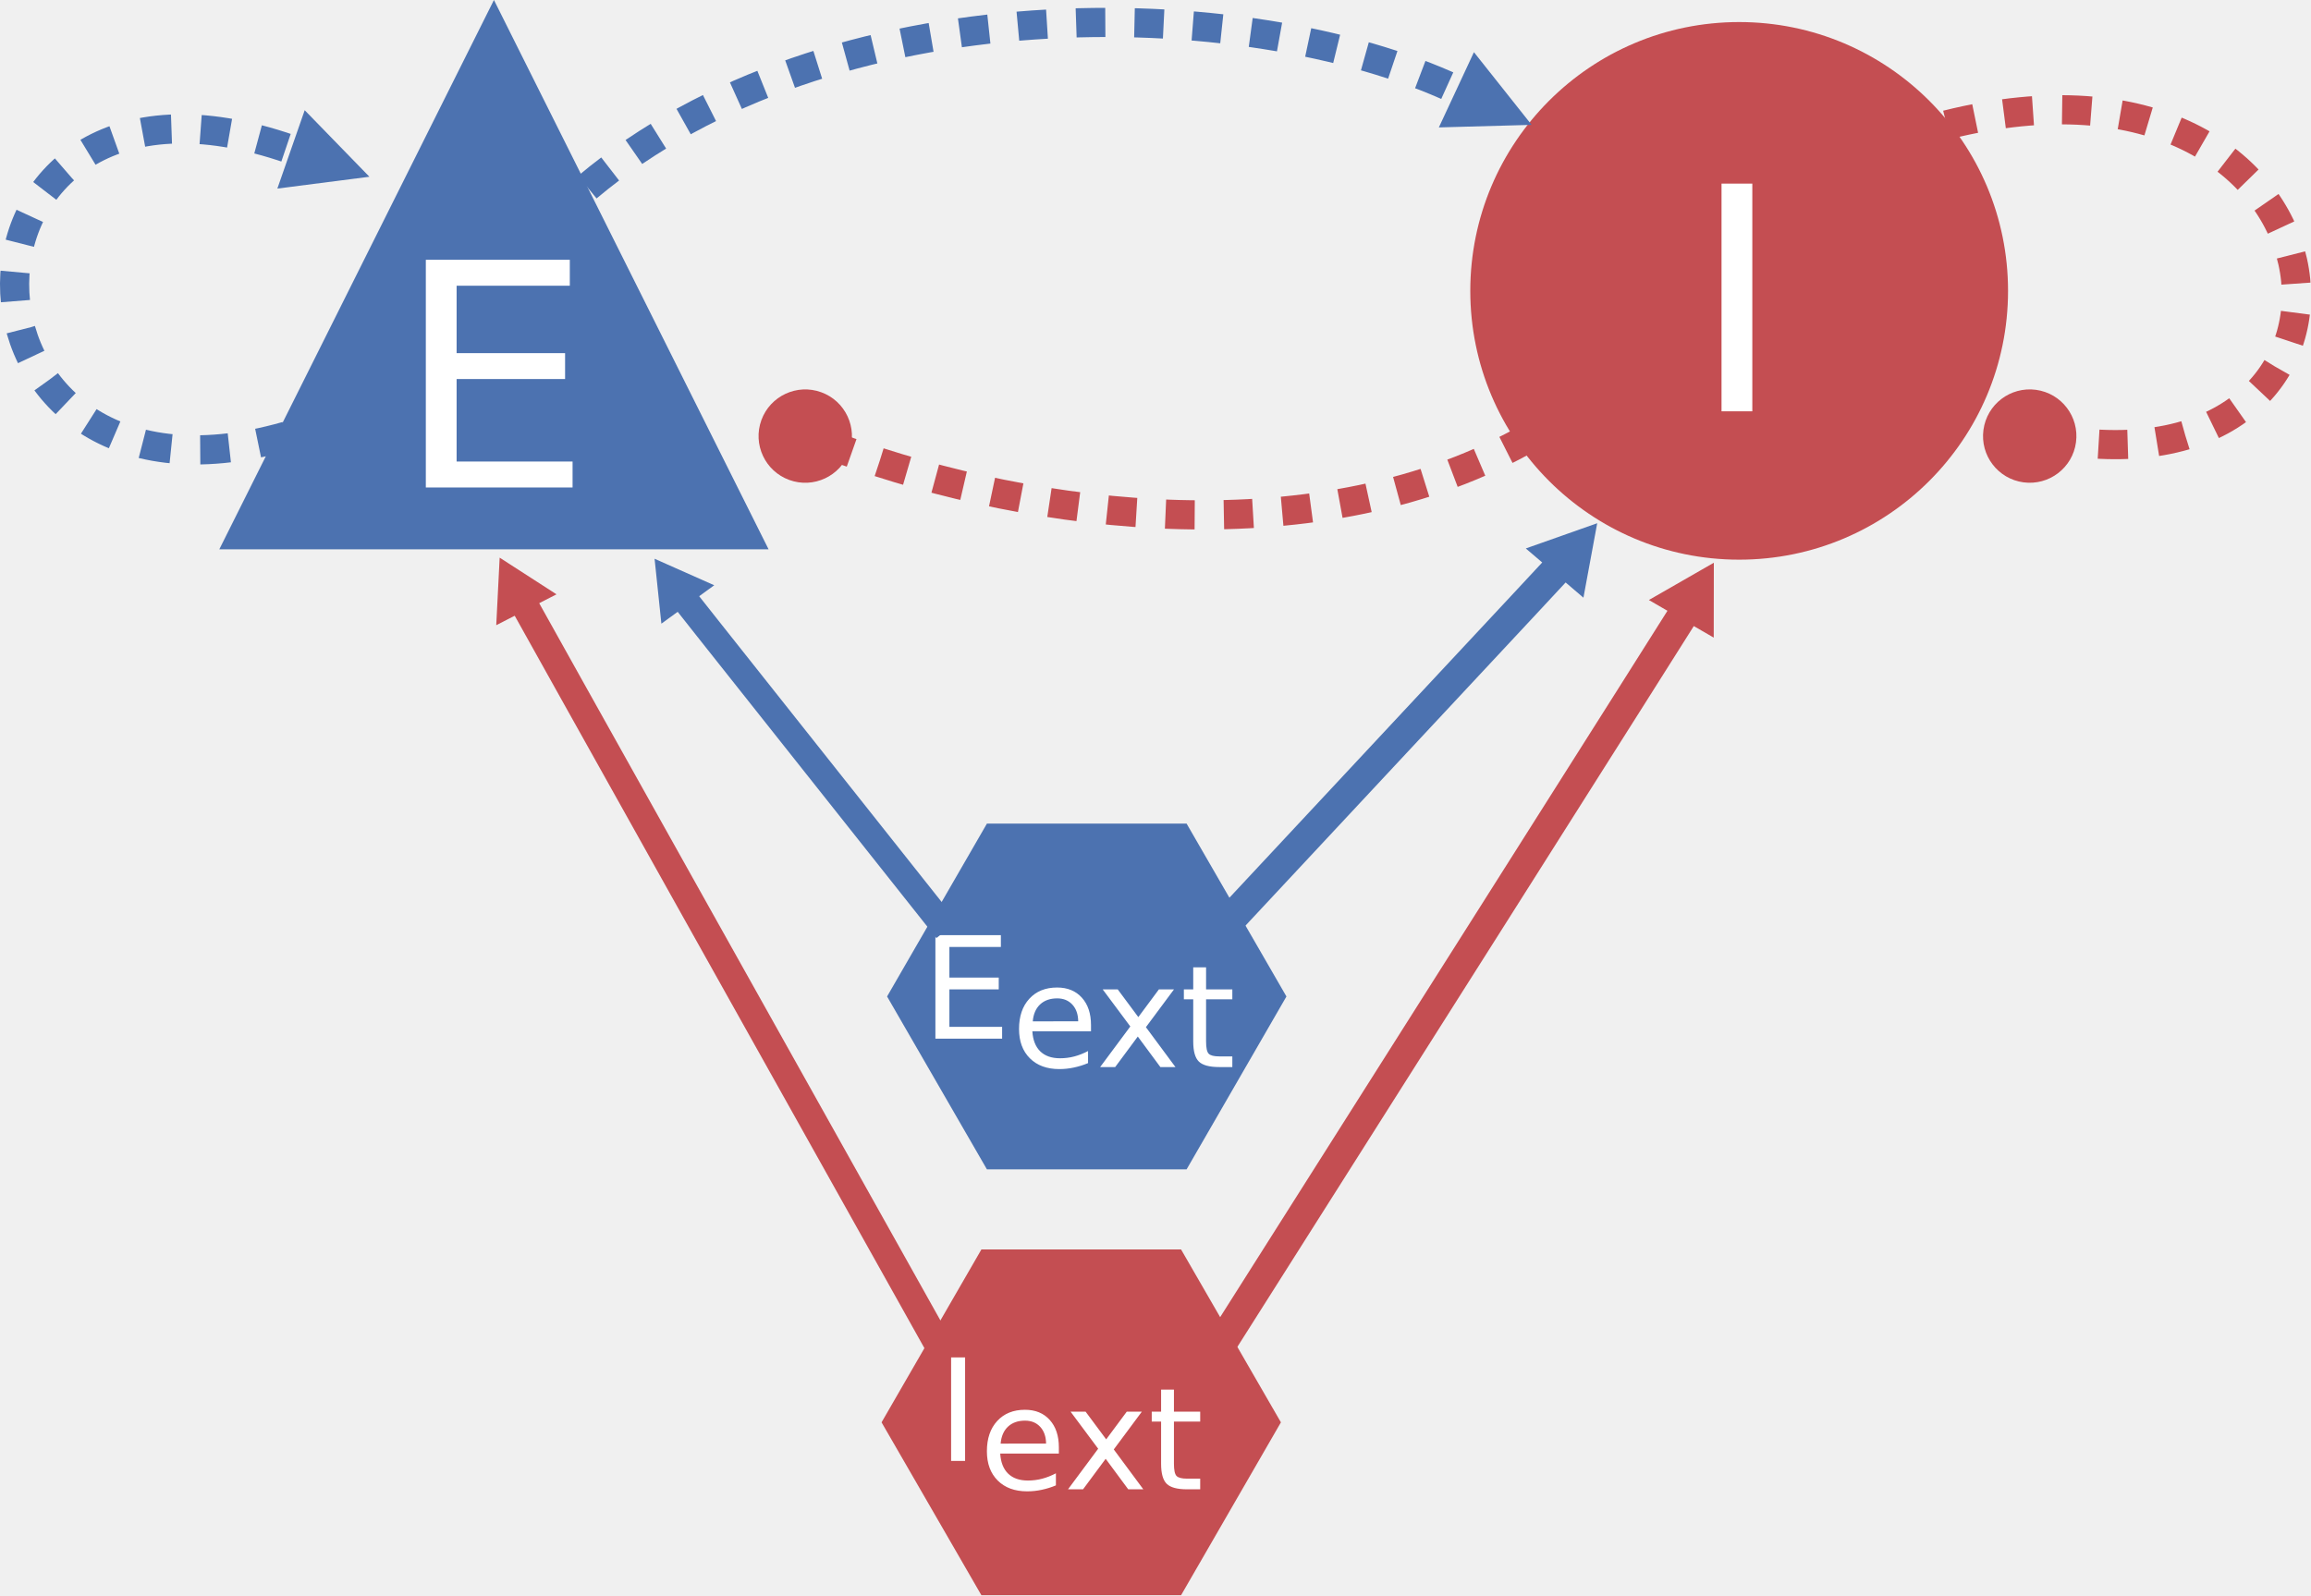
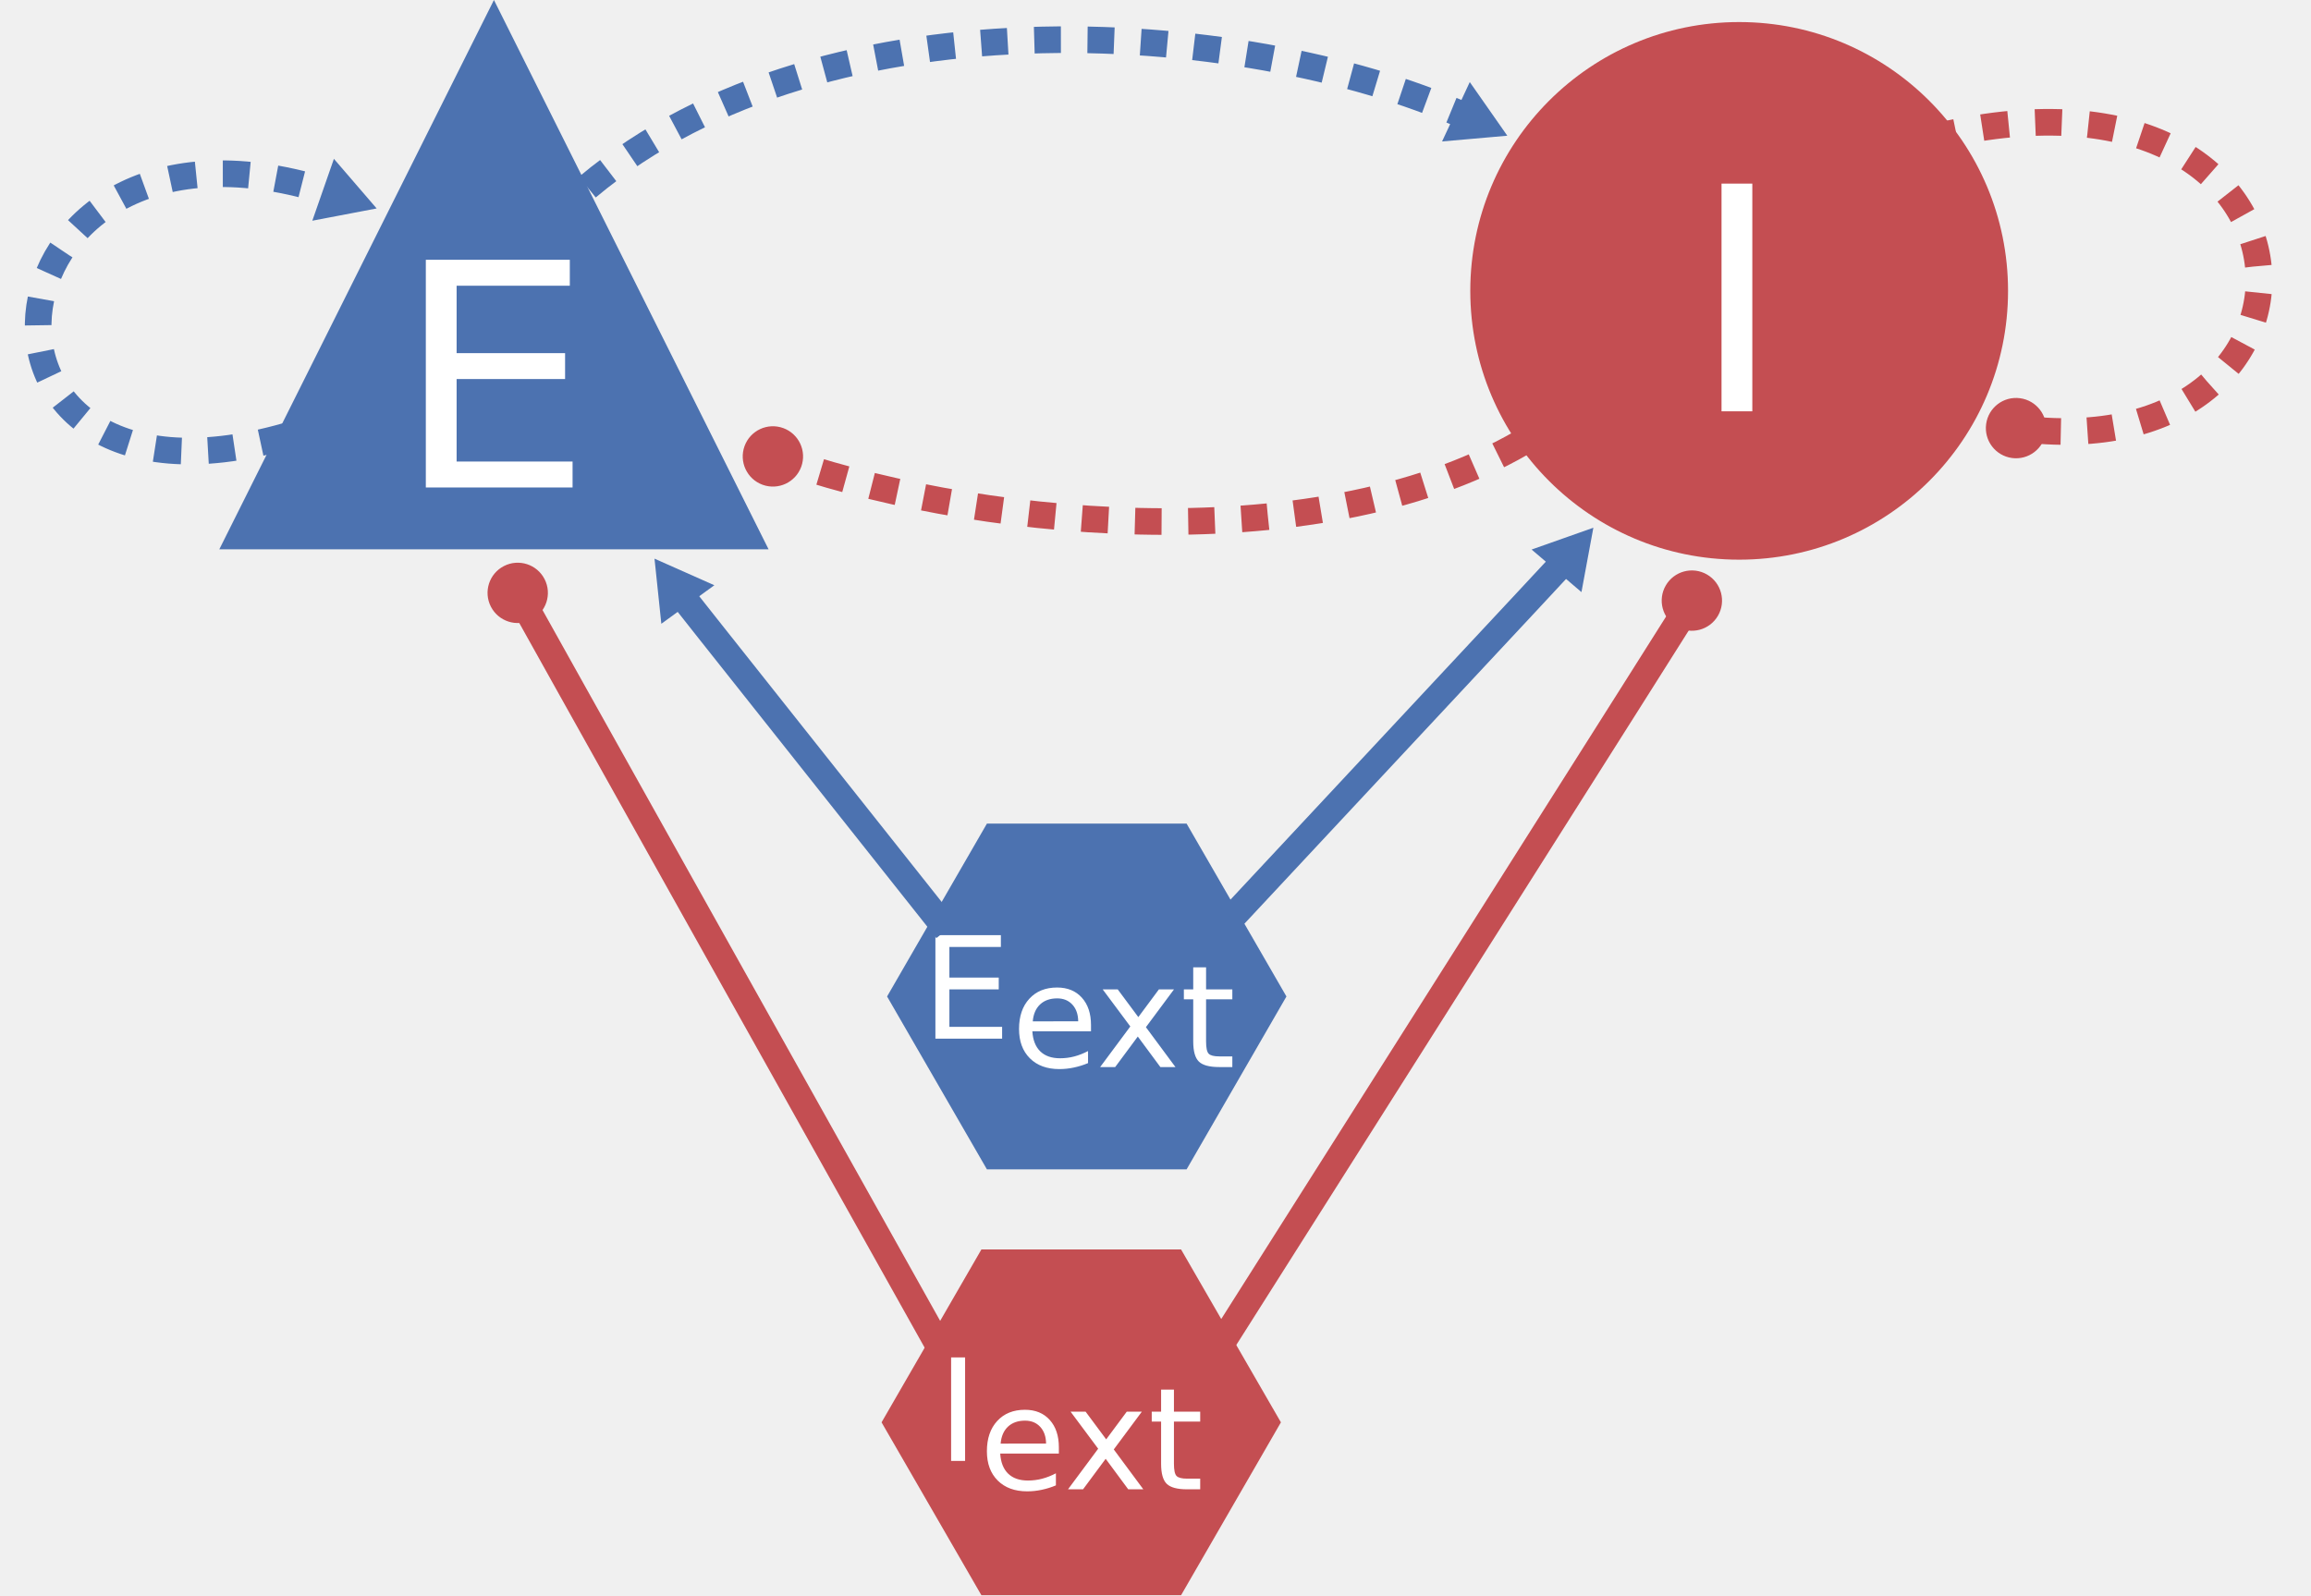
<svg xmlns="http://www.w3.org/2000/svg" viewBox="0 0 86.803 59.934" height="59.934" width="86.803" xml:space="preserve" version="1.1" id="svg2">
  <defs id="defs6">
+     <marker style="overflow:visible" id="marker2005" refX="0.0" refY="0.0" orient="auto">
+       <path transform="scale(0.2) translate(7.4, 1)" style="fill-rule:evenodd;stroke:#c44e52;stroke-width:1pt;stroke-opacity:1;fill:#c44e52;fill-opacity:1" d="M -2.5,-1.0 C -2.5,1.76 -4.74,4.0 -7.5,4.0 C -10.26,4.0 -12.5,1.76 -12.5,-1.0 C -12.5,-3.76 -10.26,-6.0 -7.5,-6.0 C -4.74,-6.0 -2.5,-3.76 -2.5,-1.0 z " id="path2003" />
+     </marker>
+     <marker style="overflow:visible" id="marker1797" refX="0" refY="0" orient="auto">
+       <path transform="scale(0.2)" style="fill:#4c72b0;fill-opacity:1;fill-rule:evenodd;stroke:#4c72b0;stroke-width:1pt;stroke-opacity:1" d="M 5.77,0 -2.88,5 V -5 Z" id="path1795" />
+     </marker>
+     <marker orient="auto" refY="0.0" refX="0.0" id="marker1721" style="overflow:visible">
+       <path id="path1719" d="M -2.5,-1.0 C -2.5,1.76 -4.74,4.0 -7.5,4.0 C -10.26,4.0 -12.5,1.76 -12.5,-1.0 C -12.5,-3.76 -10.26,-6.0 -7.5,-6.0 C -4.74,-6.0 -2.5,-3.76 -2.5,-1.0 z " style="fill-rule:evenodd;stroke:#c44e52;stroke-width:1pt;stroke-opacity:1;fill:#c44e52;fill-opacity:1" transform="scale(0.2) translate(7.4, 1)" />
+     </marker>
+     <marker style="overflow:visible" id="marker1387" refX="0.0" refY="0.0" orient="auto">
+       <path transform="scale(0.2) translate(7.4, 1)" style="fill-rule:evenodd;stroke:#c44e52;stroke-width:1pt;stroke-opacity:1;fill:#c44e52;fill-opacity:1" d="M -2.5,-1.0 C -2.5,1.76 -4.74,4.0 -7.5,4.0 C -10.26,4.0 -12.5,1.76 -12.5,-1.0 C -12.5,-3.76 -10.26,-6.0 -7.5,-6.0 C -4.74,-6.0 -2.5,-3.76 -2.5,-1.0 z " id="path1385" />
+     </marker>
+     <marker style="overflow:visible" id="marker1233" refX="0" refY="0" orient="auto">
+       <path transform="scale(0.2)" style="fill:#4c72b0;fill-opacity:1;fill-rule:evenodd;stroke:#4c72b0;stroke-width:1pt;stroke-opacity:1" d="M 5.77,0 -2.88,5 V -5 Z" id="path1231" />
+     </marker>
+     <marker orient="auto" refY="0.0" refX="0.0" id="DotS" style="overflow:visible">
+       <path id="path974" d="M -2.5,-1.0 C -2.5,1.76 -4.74,4.0 -7.5,4.0 C -10.26,4.0 -12.5,1.76 -12.5,-1.0 C -12.5,-3.76 -10.26,-6.0 -7.5,-6.0 C -4.74,-6.0 -2.5,-3.76 -2.5,-1.0 z " style="fill-rule:evenodd;stroke:#c44e52;stroke-width:1pt;stroke-opacity:1;fill:#c44e52;fill-opacity:1" transform="scale(0.2) translate(7.4, 1)" />
+     </marker>
    <marker orient="auto" refY="0" refX="0" id="TriangleOutS" style="overflow:visible">
      <path id="path1098" d="M 5.77,0 -2.88,5 V -5 Z" style="fill:#4c72b0;fill-opacity:1;fill-rule:evenodd;stroke:#4c72b0;stroke-width:1pt;stroke-opacity:1" transform="scale(0.2)" />
    </marker>
    <marker orient="auto" refY="0" refX="0" id="TriangleOutL" style="overflow:visible">
      <path id="path1092" d="M 5.77,0 -2.88,5 V -5 Z" style="fill:#000000;fill-opacity:1;fill-rule:evenodd;stroke:#000000;stroke-width:1pt;stroke-opacity:1" transform="scale(0.8)" />
    </marker>
    <clipPath id="clipPath58" clipPathUnits="userSpaceOnUse">
      <path id="path60" d="m 368.504,284.879 h 68.551 L 368.504,422.027 299.953,284.879 Z" />
    </clipPath>
    <clipPath id="clipPath670" clipPathUnits="userSpaceOnUse">
      <path id="path672" d="m 368.504,568.344 h 68.551 L 368.504,705.492 299.953,568.344 Z" />
    </clipPath>
    <clipPath id="clipPath1282" clipPathUnits="userSpaceOnUse">
      <path id="path1284" d="m 368.504,851.809 h 68.551 L 368.504,988.957 299.953,851.809 Z" />
    </clipPath>
    <clipPath id="clipPath1894" clipPathUnits="userSpaceOnUse">
      <path id="path1896" d="m 368.504,1135.27 h 68.551 l -68.551,137.15 -68.551,-137.15 z" />
    </clipPath>
    <clipPath id="clipPath2506" clipPathUnits="userSpaceOnUse">
      <path id="path2508" d="m 778.109,351.496 v 0 c 0,38.356 -31.093,69.449 -69.449,69.449 -38.355,0 -69.449,-31.093 -69.449,-69.449 0,-38.355 31.094,-69.449 69.449,-69.449 38.356,0 69.449,31.094 69.449,69.449 z" />
    </clipPath>
    <clipPath id="clipPath3118" clipPathUnits="userSpaceOnUse">
      <path id="path3120" d="m 778.109,634.961 v 0 c 0,38.355 -31.093,69.449 -69.449,69.449 -38.355,0 -69.449,-31.094 -69.449,-69.449 0,-38.356 31.094,-69.449 69.449,-69.449 38.356,0 69.449,31.093 69.449,69.449 z" />
    </clipPath>
    <clipPath id="clipPath3730" clipPathUnits="userSpaceOnUse">
      <path id="path3732" d="m 778.109,918.426 v 0 c 0,38.355 -31.093,69.449 -69.449,69.449 -38.355,0 -69.449,-31.094 -69.449,-69.449 0,-38.356 31.094,-69.449 69.449,-69.449 38.356,0 69.449,31.093 69.449,69.449 z" />
    </clipPath>
    <clipPath id="clipPath4342" clipPathUnits="userSpaceOnUse">
      <path id="path4344" d="m 778.109,1201.89 v 0 c 0,38.36 -31.093,69.45 -69.449,69.45 -38.355,0 -69.449,-31.09 -69.449,-69.45 0,-38.35 31.094,-69.45 69.449,-69.45 38.356,0 69.449,31.1 69.449,69.45 z" />
    </clipPath>
    <marker orient="auto" refY="0" refX="0" id="TriangleOutS-9" style="overflow:visible">
      <path id="path1098-3" d="M 5.77,0 -2.88,5 V -5 Z" style="fill:#4c72b0;fill-opacity:1;fill-rule:evenodd;stroke:#4c72b0;stroke-width:1pt;stroke-opacity:1" transform="scale(0.2)" />
    </marker>
    <marker orient="auto" refY="0" refX="0" id="TriangleOutS-0" style="overflow:visible">
      <path id="path1098-6" d="M 5.77,0 -2.88,5 V -5 Z" style="fill:#c44e52;fill-opacity:1;fill-rule:evenodd;stroke:#c44e52;stroke-width:1pt;stroke-opacity:1" transform="scale(0.2)" />
    </marker>
    <marker orient="auto" refY="0" refX="0" id="TriangleOutS-0-6" style="overflow:visible">
      <path id="path1098-6-1" d="M 5.77,0 -2.88,5 V -5 Z" style="fill:#c44e52;fill-opacity:1;fill-rule:evenodd;stroke:#c44e52;stroke-width:1pt;stroke-opacity:1" transform="scale(0.2)" />
    </marker>
  </defs>
  <g transform="matrix(1.25,0,0,-1.25,-25.25111,161.8165)" id="g10">
    <g transform="scale(0.1)" id="g12">
      <path id="path2500" style="fill:#4c72b0;fill-opacity:1;stroke:#4c72b0;stroke-width:8.8;stroke-linecap:butt;stroke-linejoin:miter;stroke-miterlimit:10;stroke-dasharray:none;stroke-opacity:1" d="m 350.432,1133.826 h 75.406 l -75.406,150.865 -75.406,-150.865 z" />
      <path id="path4948" style="fill:#c44e52;fill-opacity:1;stroke:#c44e52;stroke-width:8.8;stroke-linecap:butt;stroke-linejoin:miter;stroke-miterlimit:10;stroke-dasharray:none;stroke-opacity:1" d="m 800.998,1207.108 v 0 c 0,42.196 -34.202,76.395 -76.394,76.395 -42.191,0 -76.394,-34.199 -76.394,-76.395 0,-42.185 34.203,-76.395 76.394,-76.395 42.192,0 76.394,34.21 76.394,76.395 z" />
-       <path id="path5012" style="fill:#4c72b0;fill-opacity:1;fill-rule:nonzero;stroke:none;stroke-width:1.1" d="m 285.352,1237.853 27.658,3.553 -19.442,19.998 -4.109,-11.781" />
-       <path id="path5014" style="fill:none;stroke:#4c72b0;stroke-width:8.767;stroke-linecap:butt;stroke-linejoin:miter;stroke-miterlimit:10;stroke-dasharray:8.767, 8.767;stroke-dashoffset:0;stroke-opacity:1" d="m 288.072,1163.46 c -109.136,-31.185 -109.136,124.718 1.387,86.163" />
-       <path id="path5028" style="fill:#c44e52;fill-opacity:1;fill-rule:nonzero;stroke:none;stroke-width:1.1" d="m 810.034,1149.556 c 7.679,-1.034 14.747,4.345 15.783,12.023 1.035,7.678 -4.348,14.751 -12.027,15.785 -7.678,1.034 -14.747,-4.356 -15.782,-12.034 -1.036,-7.678 4.348,-14.74 12.026,-15.774" />
-       <path id="path5030" style="fill:none;stroke:#c44e52;stroke-width:8.767;stroke-linecap:butt;stroke-linejoin:miter;stroke-miterlimit:10;stroke-dasharray:8.767, 8.767;stroke-dashoffset:0;stroke-opacity:1" d="m 786.965,1257.004 c 124.729,31.174 140.314,-109.142 36.677,-95.128" />
-       <path id="path5056" style="fill:#4c72b0;fill-opacity:1;fill-rule:nonzero;stroke:none;stroke-width:1.1" d="m 634.365,1256.234 27.878,0.77 -17.338,21.846 -5.268,-11.308" />
-       <path id="path5058" style="fill:none;stroke:#4c72b0;stroke-width:8.767;stroke-linecap:butt;stroke-linejoin:miter;stroke-miterlimit:10;stroke-dasharray:8.767, 8.767;stroke-dashoffset:0;stroke-opacity:1" d="m 378.496,1238.282 c 72.973,61.237 197.41,58.982 261.142,29.26" />
-       <path id="path5060" style="fill:#c44e52;fill-opacity:1;fill-rule:nonzero;stroke:none;stroke-width:1.1" d="m 439.18,1150.271 c 7.279,-2.651 15.335,1.111 17.982,8.382 2.648,7.282 -1.109,15.345 -8.387,17.985 -7.279,2.651 -15.335,-1.111 -17.982,-8.382 -2.648,-7.282 1.108,-15.334 8.387,-17.985" />
-       <path id="path5062" style="fill:none;stroke:#c44e52;stroke-width:8.768;stroke-linecap:butt;stroke-linejoin:miter;stroke-miterlimit:10;stroke-dasharray:8.768, 8.768;stroke-dashoffset:0;stroke-opacity:1" d="m 662.244,1163.46 c -63.324,-36.564 -149.557,-25.014 -207.14,-4.059" />
+       <path id="path5014" style="fill:none;stroke:#4c72b0;stroke-width:8;stroke-linecap:butt;stroke-linejoin:miter;stroke-miterlimit:6;stroke-dasharray:8,8;stroke-dashoffset:0;stroke-opacity:1;marker-end:url(#marker1233)" d="m 288.072,1163.46 c -109.136,-31.185 -94.136,110.718 16.387,72.163" />
+       <path id="path5030" style="fill:none;stroke:#c44e52;stroke-width:8;stroke-linecap:butt;stroke-linejoin:miter;stroke-miterlimit:6;stroke-dasharray:8,8;stroke-dashoffset:0;stroke-opacity:1;marker-end:url(#marker1387)" d="m 781.965,1253.004 c 124.729,31.174 129.314,-101.142 25.677,-87.128" />
+       <path id="path5058" style="fill:none;stroke:#4c72b0;stroke-width:8;stroke-linecap:butt;stroke-linejoin:miter;stroke-miterlimit:6;stroke-dasharray:8,8;stroke-dashoffset:0;stroke-opacity:1;marker-end:url(#marker1797)" d="m 378.496,1238.282 c 72.973,61.237 202.41,49.982 266.142,20.26" />
+       <path id="path5062" style="fill:none;stroke:#c44e52;stroke-width:8;stroke-linecap:butt;stroke-linejoin:miter;stroke-miterlimit:6;stroke-dasharray:8,8;stroke-dashoffset:0;stroke-opacity:1;marker-end:url(#marker2005)" d="m 659.244,1161.46 c -63.324,-36.564 -167.557,-25.014 -225.14,-4.059" />
      <text xml:space="preserve" style="font-style:normal;font-variant:normal;font-weight:normal;font-stretch:normal;font-size:70.4px;line-height:125%;font-family:Arial;-inkscape-font-specification:Arial;letter-spacing:0px;word-spacing:0px;fill:#000000;fill-opacity:1;stroke:none;stroke-width:8.8px;stroke-linecap:butt;stroke-linejoin:miter;stroke-opacity:1" x="320.748" y="-1148.011" id="text1451" transform="scale(1,-1)">
        <tspan id="tspan1449" x="320.748" y="-1148.011" style="font-style:normal;font-variant:normal;font-weight:normal;font-stretch:normal;font-size:93.867px;font-family:'DejaVu Sans';-inkscape-font-specification:'DejaVu Sans';fill:#ffffff;fill-opacity:1;stroke-width:8.8px">E</tspan>
      </text>
      <text xml:space="preserve" style="font-style:normal;font-variant:normal;font-weight:normal;font-stretch:normal;font-size:70.4px;line-height:125%;font-family:Arial;-inkscape-font-specification:Arial;letter-spacing:0px;word-spacing:0px;fill:#000000;fill-opacity:1;stroke:none;stroke-width:8.8px;stroke-linecap:butt;stroke-linejoin:miter;stroke-opacity:1" x="710.087" y="-1170.906" id="text1451-3" transform="scale(1,-1)">
        <tspan id="tspan1449-6" x="710.087" y="-1170.906" style="font-style:normal;font-variant:normal;font-weight:normal;font-stretch:normal;font-size:93.867px;font-family:'DejaVu Sans';-inkscape-font-specification:'DejaVu Sans';fill:#ffffff;fill-opacity:1;stroke-width:8.8px">I</tspan>
      </text>
      <path style="opacity:1;vector-effect:none;fill:#4c72b0;fill-opacity:1;stroke:none;stroke-width:6.513;stroke-linecap:butt;stroke-linejoin:miter;stroke-miterlimit:4;stroke-dasharray:19.54, 6.513;stroke-dashoffset:0;stroke-opacity:0.392" id="path877" d="m 558.565,-943.059 -60,-1e-5 -30,-51.962 30,-51.962 60,0 30,51.962 z" transform="scale(1,-1)" />
      <text xml:space="preserve" style="font-style:normal;font-variant:normal;font-weight:normal;font-stretch:normal;font-size:42.667px;line-height:125%;font-family:Arial;-inkscape-font-specification:Arial;letter-spacing:0px;word-spacing:0px;fill:#000000;fill-opacity:1;stroke:none;stroke-width:8.8px;stroke-linecap:butt;stroke-linejoin:miter;stroke-opacity:1" x="478.897" y="-982.344" id="text1451-6" transform="scale(1,-1)">
        <tspan id="tspan1449-7" x="478.897" y="-982.344" style="font-style:normal;font-variant:normal;font-weight:normal;font-stretch:normal;font-size:42.667px;font-family:'DejaVu Sans';-inkscape-font-specification:'DejaVu Sans';fill:#ffffff;fill-opacity:1;stroke-width:8.8px">E<tspan style="font-size:42.667px;baseline-shift:sub" id="tspan921">ext</tspan>
        </tspan>
      </text>
      <path style="opacity:1;vector-effect:none;fill:#c44e52;fill-opacity:1;stroke:none;stroke-width:8.768;stroke-linecap:butt;stroke-linejoin:miter;stroke-miterlimit:2;stroke-dasharray:none;stroke-dashoffset:0;stroke-opacity:0.392" id="path877-5" d="m 556.906,-815.058 -60,0 -30,-51.962 30,-51.962 60,0 30,51.962 z" transform="scale(1,-1)" />
      <text xml:space="preserve" style="font-style:normal;font-variant:normal;font-weight:normal;font-stretch:normal;font-size:42.667px;line-height:125%;font-family:Arial;-inkscape-font-specification:Arial;letter-spacing:0px;word-spacing:0px;fill:#000000;fill-opacity:1;stroke:none;stroke-width:8.8px;stroke-linecap:butt;stroke-linejoin:miter;stroke-opacity:1" x="483.617" y="-855.425" id="text1451-6-2" transform="scale(1,-1)">
        <tspan id="tspan1449-7-7" x="483.617" y="-855.425" style="font-style:normal;font-variant:normal;font-weight:normal;font-stretch:normal;font-size:42.667px;font-family:'DejaVu Sans';-inkscape-font-specification:'DejaVu Sans';fill:#ffffff;fill-opacity:1;stroke-width:8.8px">I<tspan style="font-size:42.667px;baseline-shift:sub;stroke-width:8.8px" id="tspan921-0">ext</tspan>
        </tspan>
      </text>
-       <path style="fill:none;stroke:#4c72b0;stroke-width:9.252;stroke-linecap:butt;stroke-linejoin:miter;stroke-miterlimit:2;stroke-dasharray:none;stroke-opacity:1;marker-end:url(#TriangleOutS)" d="m 572.014,1018.552 c 100.273,107.406 101.399,108.724 101.399,108.724" id="path948" />
-       <path style="fill:none;stroke:#4c72b0;stroke-width:7.974;stroke-linecap:butt;stroke-linejoin:miter;stroke-miterlimit:2;stroke-dasharray:none;stroke-opacity:1;marker-end:url(#TriangleOutS-9)" d="m 486.51,1015.058 c -80.247,101.127 -81.149,102.368 -81.149,102.368" id="path948-6" />
-       <path style="fill:none;stroke:#c44e52;stroke-width:9.151;stroke-linecap:butt;stroke-linejoin:miter;stroke-miterlimit:2;stroke-dasharray:none;stroke-opacity:1;marker-end:url(#TriangleOutS-0)" d="M 568.875,890.448 C 708.899,1111.436 710.472,1114.148 710.472,1114.148" id="path948-2" />
-       <path style="fill:none;stroke:#c44e52;stroke-width:8.263;stroke-linecap:butt;stroke-linejoin:miter;stroke-miterlimit:2;stroke-dasharray:none;stroke-opacity:1;marker-end:url(#TriangleOutS-0-6)" d="M 484.03,890.192 C 358.91,1113.731 357.504,1116.474 357.504,1116.474" id="path948-2-8" />
+       <path style="fill:none;stroke:#4c72b0;stroke-width:8;stroke-linecap:butt;stroke-linejoin:miter;stroke-miterlimit:6;stroke-dasharray:none;stroke-opacity:1;marker-end:url(#TriangleOutS);stroke-dashoffset:0" d="m 572.014,1018.552 c 100.273,107.406 101.399,108.724 101.399,108.724" id="path948" />
+       <path style="fill:none;stroke:#4c72b0;stroke-width:8;stroke-linecap:butt;stroke-linejoin:miter;stroke-miterlimit:6;stroke-dasharray:none;stroke-opacity:1;marker-end:url(#TriangleOutS-9);stroke-dashoffset:0" d="m 486.51,1015.058 c -80.247,101.127 -81.149,102.368 -81.149,102.368" id="path948-6" />
+       <path style="fill:none;stroke:#c44e52;stroke-width:8;stroke-linecap:butt;stroke-linejoin:miter;stroke-miterlimit:6;stroke-dasharray:none;stroke-opacity:1;marker-end:url(#marker1721);stroke-dashoffset:0" d="M 568.875,890.448 C 708.899,1111.436 710.472,1114.148 710.472,1114.148" id="path948-2" />
+       <path style="fill:none;stroke:#c44e52;stroke-width:8;stroke-linecap:butt;stroke-linejoin:miter;stroke-miterlimit:6;stroke-dasharray:none;stroke-opacity:1;marker-end:url(#DotS);stroke-dashoffset:0" d="M 484.03,890.192 C 358.91,1113.731 357.504,1116.474 357.504,1116.474" id="path948-2-8" />
    </g>
  </g>
</svg>
